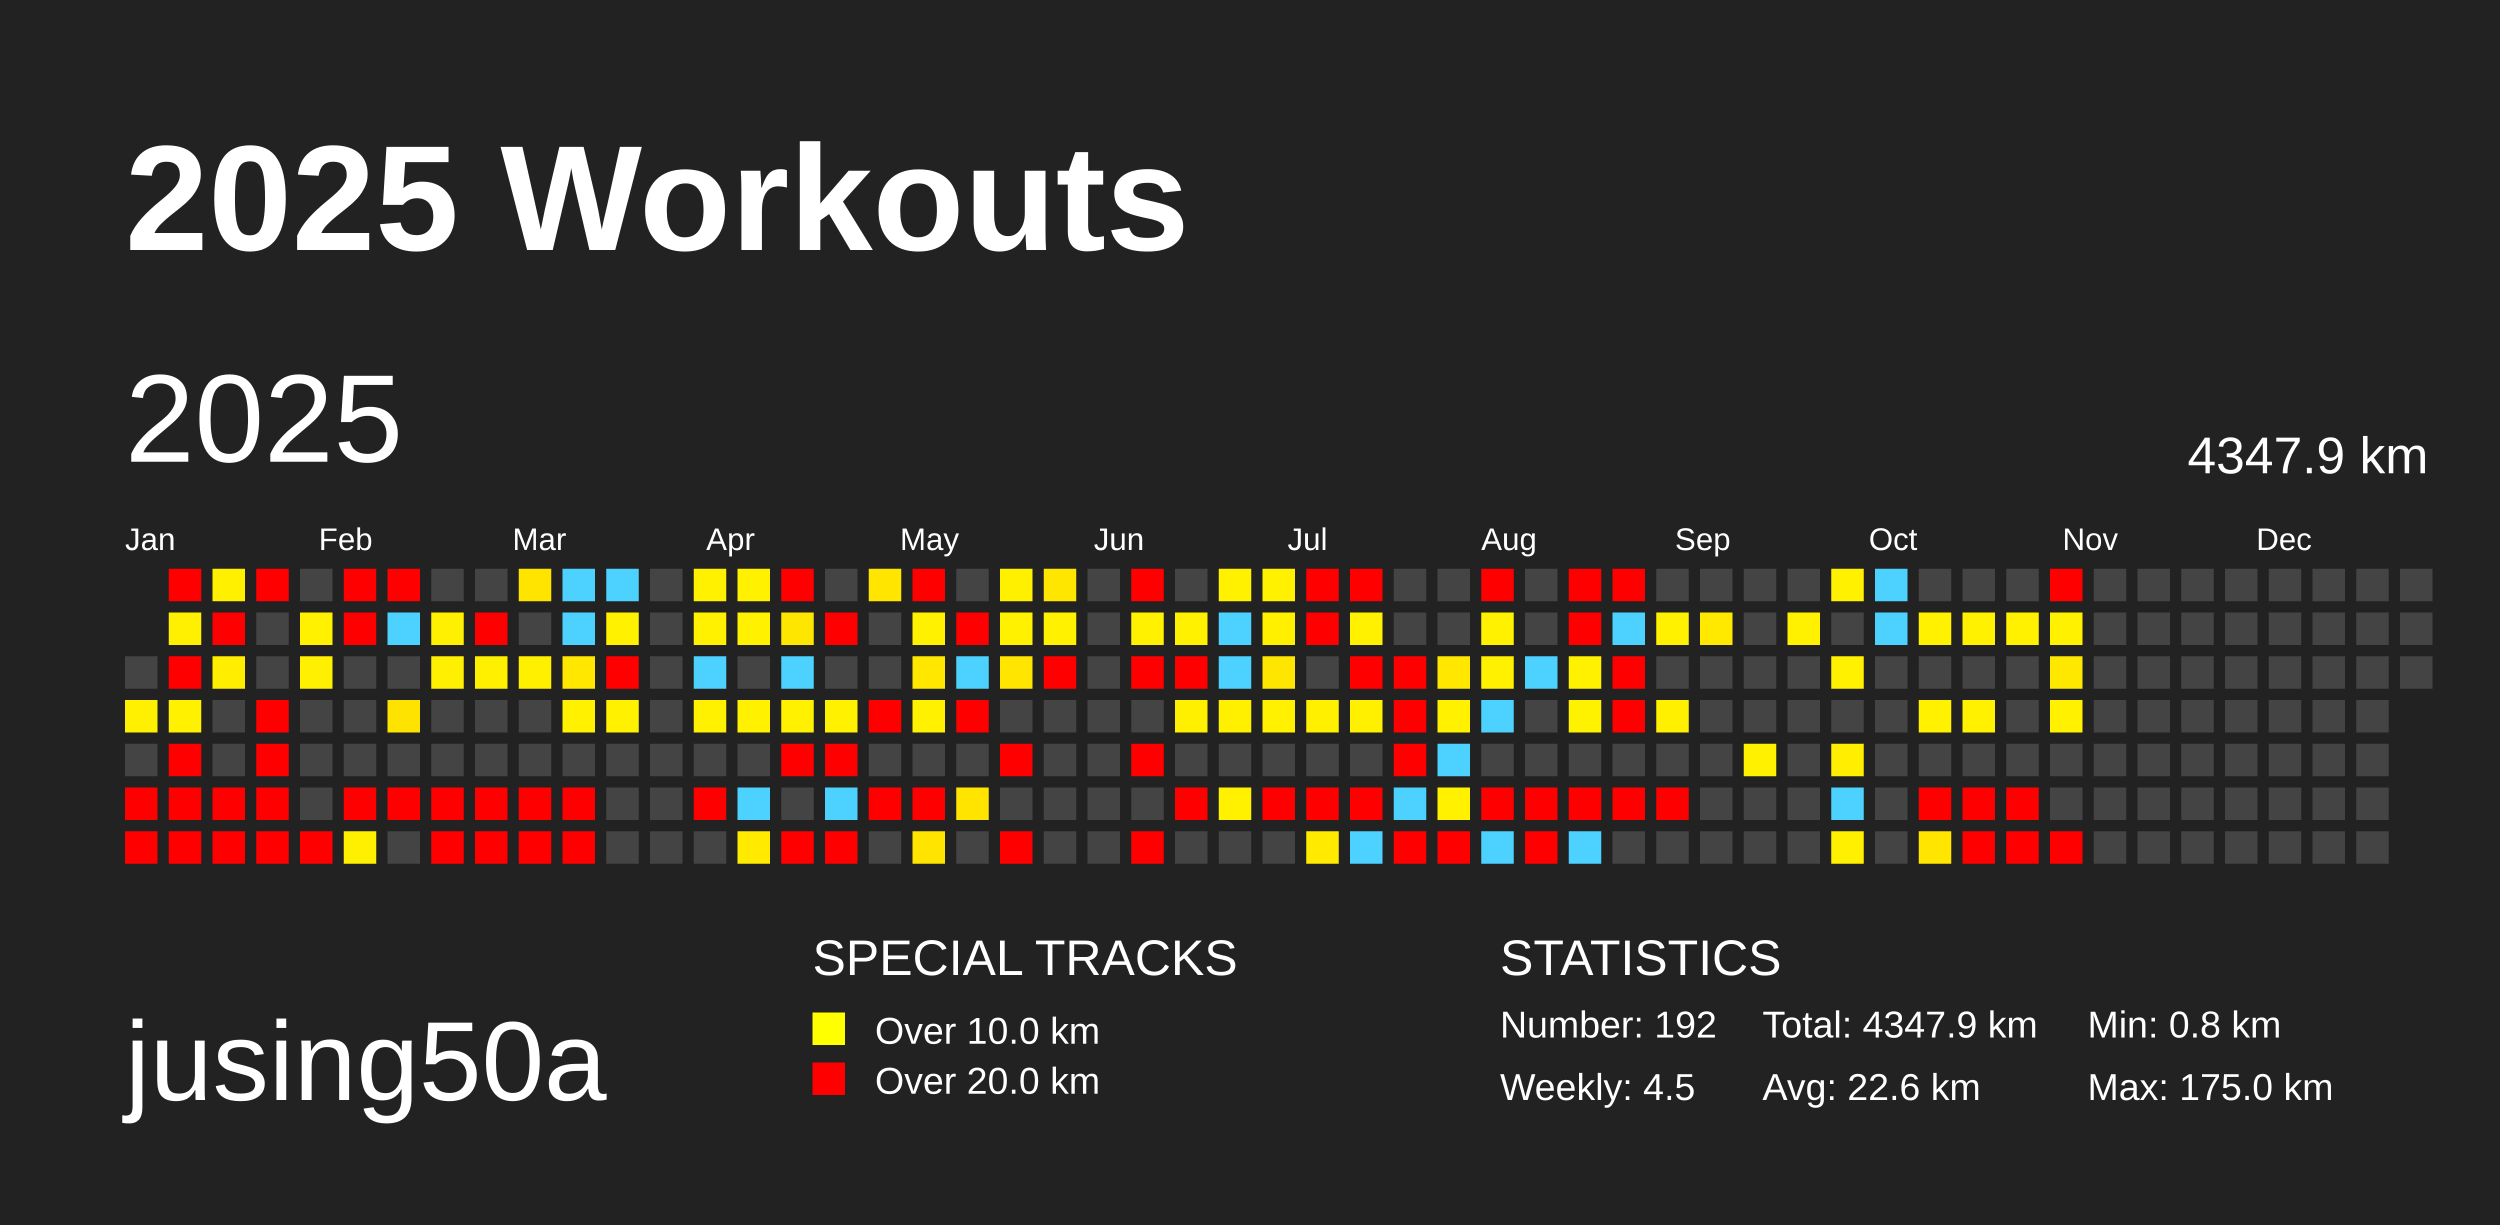
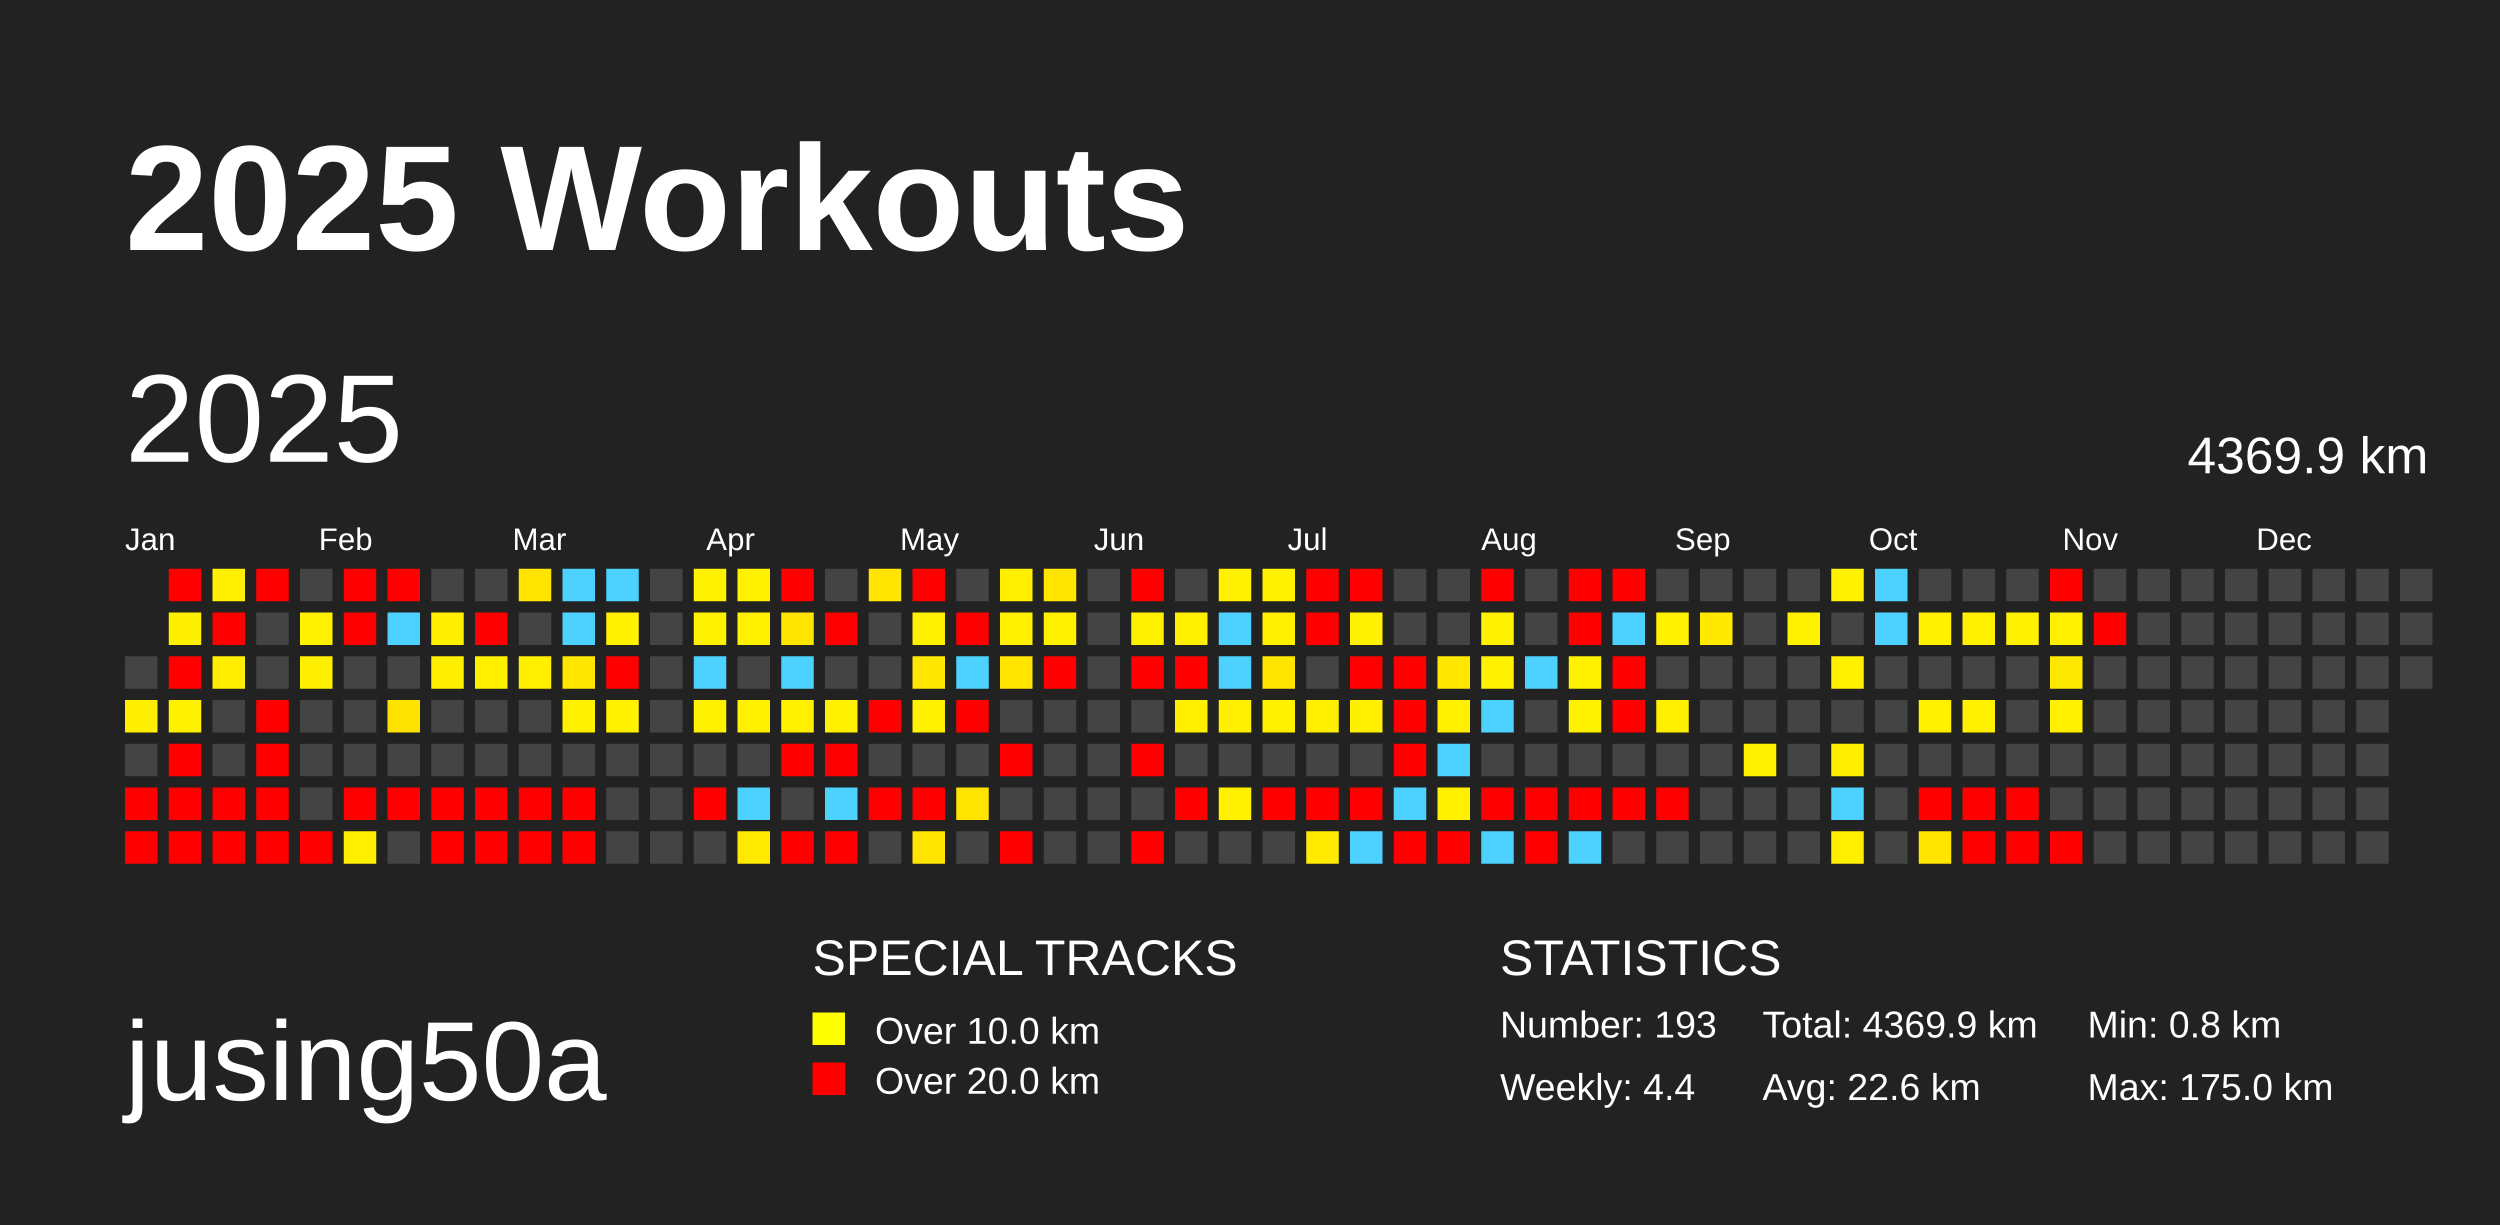
<svg xmlns="http://www.w3.org/2000/svg" baseProfile="full" height="98mm" version="1.1" viewBox="0,0,200,98" width="200mm">
  <defs />
  <rect fill="#222222" height="98" width="200" x="0" y="0" />
  <text fill="#FFFFFF" style="font-size:12px; font-family:Arial; font-weight:bold;" x="10" y="20">2025 Workouts</text>
  <text fill="#FFFFFF" style="font-size:9px; font-family:Arial" x="10" y="88">jusing50a</text>
  <text fill="#FFFFFF" style="font-size:4px; font-family:Arial" x="65" y="78">SPECIAL TRACKS</text>
  <rect fill="yellow" height="2.6" width="2.6" x="65" y="81" />
  <text fill="#FFFFFF" style="font-size:3px; font-family:Arial" x="70" y="83.5">Over 10.0 km</text>
  <rect fill="red" height="2.6" width="2.6" x="65" y="85" />
  <text fill="#FFFFFF" style="font-size:3px; font-family:Arial" x="70" y="87.5">Over 20.0 km</text>
  <text fill="#FFFFFF" style="font-size:4px; font-family:Arial" x="120" y="78">STATISTICS</text>
-   <text fill="#FFFFFF" style="font-size:3px; font-family:Arial" x="120" y="83">Number: 192</text>
-   <text fill="#FFFFFF" style="font-size:3px; font-family:Arial" x="120" y="88">Weekly: 4.5</text>
-   <text fill="#FFFFFF" style="font-size:3px; font-family:Arial" x="141" y="83">Total: 4347.9 km</text>
+   <text fill="#FFFFFF" style="font-size:3px; font-family:Arial" x="120" y="83">Number: 193</text>
+   <text fill="#FFFFFF" style="font-size:3px; font-family:Arial" x="120" y="88">Weekly: 4.4</text>
+   <text fill="#FFFFFF" style="font-size:3px; font-family:Arial" x="141" y="83">Total: 4369.9 km</text>
  <text fill="#FFFFFF" style="font-size:3px; font-family:Arial" x="141" y="88">Avg: 22.6 km</text>
  <text fill="#FFFFFF" style="font-size:3px; font-family:Arial" x="167" y="83">Min: 0.8 km</text>
  <text fill="#FFFFFF" style="font-size:3px; font-family:Arial" x="167" y="88">Max: 175.0 km</text>
  <text dominant-baseline="hanging" fill="#FFFFFF" style="font-size:10.0px; font-family:Arial;" x="10" y="30">2025</text>
-   <text dominant-baseline="hanging" fill="#FFFFFF" style="font-size:4.125px; font-family:Arial;" x="175" y="35">4347.9 km</text>
+   <text dominant-baseline="hanging" fill="#FFFFFF" style="font-size:4.125px; font-family:Arial;" x="175" y="35">4369.9 km</text>
  <text fill="#FFFFFF" style="font-size:2.5px; font-family:Arial" x="10.0" y="44">Jan</text>
  <text fill="#FFFFFF" style="font-size:2.5px; font-family:Arial" x="25.5" y="44">Feb</text>
  <text fill="#FFFFFF" style="font-size:2.5px; font-family:Arial" x="41.0" y="44">Mar</text>
  <text fill="#FFFFFF" style="font-size:2.5px; font-family:Arial" x="56.5" y="44">Apr</text>
  <text fill="#FFFFFF" style="font-size:2.5px; font-family:Arial" x="72.0" y="44">May</text>
  <text fill="#FFFFFF" style="font-size:2.5px; font-family:Arial" x="87.5" y="44">Jun</text>
  <text fill="#FFFFFF" style="font-size:2.5px; font-family:Arial" x="103.0" y="44">Jul</text>
  <text fill="#FFFFFF" style="font-size:2.5px; font-family:Arial" x="118.5" y="44">Aug</text>
  <text fill="#FFFFFF" style="font-size:2.5px; font-family:Arial" x="134.0" y="44">Sep</text>
  <text fill="#FFFFFF" style="font-size:2.5px; font-family:Arial" x="149.5" y="44">Oct</text>
  <text fill="#FFFFFF" style="font-size:2.5px; font-family:Arial" x="165.0" y="44">Nov</text>
  <text fill="#FFFFFF" style="font-size:2.5px; font-family:Arial" x="180.5" y="44">Dec</text>
  <rect fill="#444444" height="2.6" width="2.6" x="10.0" y="52.5" />
  <rect fill="#ffef00" height="2.6" width="2.6" x="10.0" y="56.0" />
  <rect fill="#444444" height="2.6" width="2.6" x="10.0" y="59.5" />
  <rect fill="red" height="2.6" width="2.6" x="10.0" y="63.0" />
  <rect fill="red" height="2.6" width="2.6" x="10.0" y="66.5" />
  <rect fill="red" height="2.6" width="2.6" x="13.5" y="45.5" />
  <rect fill="#ffef00" height="2.6" width="2.6" x="13.5" y="49.0" />
  <rect fill="red" height="2.6" width="2.6" x="13.5" y="52.5" />
  <rect fill="#fff100" height="2.6" width="2.6" x="13.5" y="56.0" />
  <rect fill="red" height="2.6" width="2.6" x="13.5" y="59.5" />
  <rect fill="red" height="2.6" width="2.6" x="13.5" y="63.0" />
  <rect fill="red" height="2.6" width="2.6" x="13.5" y="66.5" />
  <rect fill="#fff000" height="2.6" width="2.6" x="17.0" y="45.5" />
  <rect fill="red" height="2.6" width="2.6" x="17.0" y="49.0" />
  <rect fill="#ffee00" height="2.6" width="2.6" x="17.0" y="52.5" />
  <rect fill="#444444" height="2.6" width="2.6" x="17.0" y="56.0" />
  <rect fill="#444444" height="2.6" width="2.6" x="17.0" y="59.5" />
  <rect fill="red" height="2.6" width="2.6" x="17.0" y="63.0" />
  <rect fill="red" height="2.6" width="2.6" x="17.0" y="66.5" />
  <rect fill="red" height="2.6" width="2.6" x="20.5" y="45.5" />
  <rect fill="#444444" height="2.6" width="2.6" x="20.5" y="49.0" />
  <rect fill="#444444" height="2.6" width="2.6" x="20.5" y="52.5" />
  <rect fill="red" height="2.6" width="2.6" x="20.5" y="56.0" />
  <rect fill="red" height="2.6" width="2.6" x="20.5" y="59.5" />
  <rect fill="red" height="2.6" width="2.6" x="20.5" y="63.0" />
  <rect fill="red" height="2.6" width="2.6" x="20.5" y="66.5" />
  <rect fill="#444444" height="2.6" width="2.6" x="24.0" y="45.5" />
  <rect fill="#fff100" height="2.6" width="2.6" x="24.0" y="49.0" />
  <rect fill="#ffef00" height="2.6" width="2.6" x="24.0" y="52.5" />
  <rect fill="#444444" height="2.6" width="2.6" x="24.0" y="56.0" />
  <rect fill="#444444" height="2.6" width="2.6" x="24.0" y="59.5" />
  <rect fill="#444444" height="2.6" width="2.6" x="24.0" y="63.0" />
  <rect fill="red" height="2.6" width="2.6" x="24.0" y="66.5" />
  <rect fill="red" height="2.6" width="2.6" x="27.5" y="45.5" />
  <rect fill="red" height="2.6" width="2.6" x="27.5" y="49.0" />
  <rect fill="#444444" height="2.6" width="2.6" x="27.5" y="52.5" />
  <rect fill="#444444" height="2.6" width="2.6" x="27.5" y="56.0" />
  <rect fill="#444444" height="2.6" width="2.6" x="27.5" y="59.5" />
  <rect fill="red" height="2.6" width="2.6" x="27.5" y="63.0" />
  <rect fill="#fff000" height="2.6" width="2.6" x="27.5" y="66.5" />
  <rect fill="red" height="2.6" width="2.6" x="31.0" y="45.5" />
  <rect fill="#4dd2ff" height="2.6" width="2.6" x="31.0" y="49.0" />
  <rect fill="#444444" height="2.6" width="2.6" x="31.0" y="52.5" />
  <rect fill="#ffe300" height="2.6" width="2.6" x="31.0" y="56.0" />
  <rect fill="#444444" height="2.6" width="2.6" x="31.0" y="59.5" />
  <rect fill="red" height="2.6" width="2.6" x="31.0" y="63.0" />
  <rect fill="#444444" height="2.6" width="2.6" x="31.0" y="66.5" />
  <rect fill="#444444" height="2.6" width="2.6" x="34.5" y="45.5" />
  <rect fill="#ffef00" height="2.6" width="2.6" x="34.5" y="49.0" />
  <rect fill="#ffef00" height="2.6" width="2.6" x="34.5" y="52.5" />
  <rect fill="#444444" height="2.6" width="2.6" x="34.5" y="56.0" />
  <rect fill="#444444" height="2.6" width="2.6" x="34.5" y="59.5" />
  <rect fill="red" height="2.6" width="2.6" x="34.5" y="63.0" />
  <rect fill="red" height="2.6" width="2.6" x="34.5" y="66.5" />
  <rect fill="#444444" height="2.6" width="2.6" x="38.0" y="45.5" />
  <rect fill="red" height="2.6" width="2.6" x="38.0" y="49.0" />
  <rect fill="#fff000" height="2.6" width="2.6" x="38.0" y="52.5" />
  <rect fill="#444444" height="2.6" width="2.6" x="38.0" y="56.0" />
  <rect fill="#444444" height="2.6" width="2.6" x="38.0" y="59.5" />
  <rect fill="red" height="2.6" width="2.6" x="38.0" y="63.0" />
  <rect fill="red" height="2.6" width="2.6" x="38.0" y="66.5" />
  <rect fill="#ffe400" height="2.6" width="2.6" x="41.5" y="45.5" />
  <rect fill="#444444" height="2.6" width="2.6" x="41.5" y="49.0" />
  <rect fill="#fff000" height="2.6" width="2.6" x="41.5" y="52.5" />
  <rect fill="#444444" height="2.6" width="2.6" x="41.5" y="56.0" />
  <rect fill="#444444" height="2.6" width="2.6" x="41.5" y="59.5" />
  <rect fill="red" height="2.6" width="2.6" x="41.5" y="63.0" />
  <rect fill="red" height="2.6" width="2.6" x="41.5" y="66.5" />
  <rect fill="#4dd2ff" height="2.6" width="2.6" x="45.0" y="45.5" />
  <rect fill="#4dd2ff" height="2.6" width="2.6" x="45.0" y="49.0" />
  <rect fill="#ffe700" height="2.6" width="2.6" x="45.0" y="52.5" />
  <rect fill="#fff100" height="2.6" width="2.6" x="45.0" y="56.0" />
  <rect fill="#444444" height="2.6" width="2.6" x="45.0" y="59.5" />
  <rect fill="red" height="2.6" width="2.6" x="45.0" y="63.0" />
  <rect fill="red" height="2.6" width="2.6" x="45.0" y="66.5" />
  <rect fill="#4dd2ff" height="2.6" width="2.6" x="48.5" y="45.5" />
  <rect fill="#fff100" height="2.6" width="2.6" x="48.5" y="49.0" />
  <rect fill="red" height="2.6" width="2.6" x="48.5" y="52.5" />
  <rect fill="#fff100" height="2.6" width="2.6" x="48.5" y="56.0" />
  <rect fill="#444444" height="2.6" width="2.6" x="48.5" y="59.5" />
  <rect fill="#444444" height="2.6" width="2.6" x="48.5" y="63.0" />
  <rect fill="#444444" height="2.6" width="2.6" x="48.5" y="66.5" />
  <rect fill="#444444" height="2.6" width="2.6" x="52.0" y="45.5" />
  <rect fill="#444444" height="2.6" width="2.6" x="52.0" y="49.0" />
  <rect fill="#444444" height="2.6" width="2.6" x="52.0" y="52.5" />
  <rect fill="#444444" height="2.6" width="2.6" x="52.0" y="56.0" />
  <rect fill="#444444" height="2.6" width="2.6" x="52.0" y="59.5" />
  <rect fill="#444444" height="2.6" width="2.6" x="52.0" y="63.0" />
  <rect fill="#444444" height="2.6" width="2.6" x="52.0" y="66.5" />
  <rect fill="#fff100" height="2.6" width="2.6" x="55.5" y="45.5" />
  <rect fill="#fff100" height="2.6" width="2.6" x="55.5" y="49.0" />
  <rect fill="#4dd2ff" height="2.6" width="2.6" x="55.5" y="52.5" />
  <rect fill="#fff100" height="2.6" width="2.6" x="55.5" y="56.0" />
  <rect fill="#444444" height="2.6" width="2.6" x="55.5" y="59.5" />
  <rect fill="red" height="2.6" width="2.6" x="55.5" y="63.0" />
  <rect fill="#444444" height="2.6" width="2.6" x="55.5" y="66.5" />
  <rect fill="#fff100" height="2.6" width="2.6" x="59.0" y="45.5" />
  <rect fill="#fff100" height="2.6" width="2.6" x="59.0" y="49.0" />
  <rect fill="#444444" height="2.6" width="2.6" x="59.0" y="52.5" />
  <rect fill="#fff100" height="2.6" width="2.6" x="59.0" y="56.0" />
  <rect fill="#444444" height="2.6" width="2.6" x="59.0" y="59.5" />
  <rect fill="#4dd2ff" height="2.6" width="2.6" x="59.0" y="63.0" />
  <rect fill="#ffea00" height="2.6" width="2.6" x="59.0" y="66.5" />
  <rect fill="red" height="2.6" width="2.6" x="62.5" y="45.5" />
  <rect fill="#ffe600" height="2.6" width="2.6" x="62.5" y="49.0" />
  <rect fill="#4dd2ff" height="2.6" width="2.6" x="62.5" y="52.5" />
  <rect fill="#fff100" height="2.6" width="2.6" x="62.5" y="56.0" />
  <rect fill="red" height="2.6" width="2.6" x="62.5" y="59.5" />
  <rect fill="#444444" height="2.6" width="2.6" x="62.5" y="63.0" />
  <rect fill="red" height="2.6" width="2.6" x="62.5" y="66.5" />
  <rect fill="#444444" height="2.6" width="2.6" x="66.0" y="45.5" />
  <rect fill="red" height="2.6" width="2.6" x="66.0" y="49.0" />
  <rect fill="#444444" height="2.6" width="2.6" x="66.0" y="52.5" />
  <rect fill="#fff100" height="2.6" width="2.6" x="66.0" y="56.0" />
  <rect fill="red" height="2.6" width="2.6" x="66.0" y="59.5" />
  <rect fill="#4dd2ff" height="2.6" width="2.6" x="66.0" y="63.0" />
  <rect fill="red" height="2.6" width="2.6" x="66.0" y="66.5" />
  <rect fill="#ffe500" height="2.6" width="2.6" x="69.5" y="45.5" />
  <rect fill="#444444" height="2.6" width="2.6" x="69.5" y="49.0" />
  <rect fill="#444444" height="2.6" width="2.6" x="69.5" y="52.5" />
  <rect fill="red" height="2.6" width="2.6" x="69.5" y="56.0" />
  <rect fill="#444444" height="2.6" width="2.6" x="69.5" y="59.5" />
  <rect fill="red" height="2.6" width="2.6" x="69.5" y="63.0" />
  <rect fill="#444444" height="2.6" width="2.6" x="69.5" y="66.5" />
  <rect fill="red" height="2.6" width="2.6" x="73.0" y="45.5" />
  <rect fill="#fff100" height="2.6" width="2.6" x="73.0" y="49.0" />
  <rect fill="#ffe700" height="2.6" width="2.6" x="73.0" y="52.5" />
  <rect fill="#fff100" height="2.6" width="2.6" x="73.0" y="56.0" />
  <rect fill="#444444" height="2.6" width="2.6" x="73.0" y="59.5" />
  <rect fill="red" height="2.6" width="2.6" x="73.0" y="63.0" />
  <rect fill="#ffe400" height="2.6" width="2.6" x="73.0" y="66.5" />
  <rect fill="#444444" height="2.6" width="2.6" x="76.5" y="45.5" />
  <rect fill="red" height="2.6" width="2.6" x="76.5" y="49.0" />
  <rect fill="#4dd2ff" height="2.6" width="2.6" x="76.5" y="52.5" />
  <rect fill="red" height="2.6" width="2.6" x="76.5" y="56.0" />
  <rect fill="#444444" height="2.6" width="2.6" x="76.5" y="59.5" />
  <rect fill="#ffe400" height="2.6" width="2.6" x="76.5" y="63.0" />
  <rect fill="#444444" height="2.6" width="2.6" x="76.5" y="66.5" />
  <rect fill="#fff000" height="2.6" width="2.6" x="80.0" y="45.5" />
  <rect fill="#fff100" height="2.6" width="2.6" x="80.0" y="49.0" />
  <rect fill="#ffe500" height="2.6" width="2.6" x="80.0" y="52.5" />
  <rect fill="#444444" height="2.6" width="2.6" x="80.0" y="56.0" />
  <rect fill="red" height="2.6" width="2.6" x="80.0" y="59.5" />
  <rect fill="#444444" height="2.6" width="2.6" x="80.0" y="63.0" />
  <rect fill="red" height="2.6" width="2.6" x="80.0" y="66.5" />
  <rect fill="#ffe600" height="2.6" width="2.6" x="83.5" y="45.5" />
  <rect fill="#fff100" height="2.6" width="2.6" x="83.5" y="49.0" />
  <rect fill="red" height="2.6" width="2.6" x="83.5" y="52.5" />
  <rect fill="#444444" height="2.6" width="2.6" x="83.5" y="56.0" />
  <rect fill="#444444" height="2.6" width="2.6" x="83.5" y="59.5" />
  <rect fill="#444444" height="2.6" width="2.6" x="83.5" y="63.0" />
  <rect fill="#444444" height="2.6" width="2.6" x="83.5" y="66.5" />
  <rect fill="#444444" height="2.6" width="2.6" x="87.0" y="45.5" />
  <rect fill="#444444" height="2.6" width="2.6" x="87.0" y="49.0" />
  <rect fill="#444444" height="2.6" width="2.6" x="87.0" y="52.5" />
  <rect fill="#444444" height="2.6" width="2.6" x="87.0" y="56.0" />
  <rect fill="#444444" height="2.6" width="2.6" x="87.0" y="59.5" />
  <rect fill="#444444" height="2.6" width="2.6" x="87.0" y="63.0" />
  <rect fill="#444444" height="2.6" width="2.6" x="87.0" y="66.5" />
  <rect fill="red" height="2.6" width="2.6" x="90.5" y="45.5" />
  <rect fill="#fff100" height="2.6" width="2.6" x="90.5" y="49.0" />
  <rect fill="red" height="2.6" width="2.6" x="90.5" y="52.5" />
  <rect fill="#444444" height="2.6" width="2.6" x="90.5" y="56.0" />
  <rect fill="red" height="2.6" width="2.6" x="90.5" y="59.5" />
  <rect fill="#444444" height="2.6" width="2.6" x="90.5" y="63.0" />
  <rect fill="red" height="2.6" width="2.6" x="90.5" y="66.5" />
  <rect fill="#444444" height="2.6" width="2.6" x="94.0" y="45.5" />
  <rect fill="#fff100" height="2.6" width="2.6" x="94.0" y="49.0" />
  <rect fill="red" height="2.6" width="2.6" x="94.0" y="52.5" />
  <rect fill="#fff000" height="2.6" width="2.6" x="94.0" y="56.0" />
  <rect fill="#444444" height="2.6" width="2.6" x="94.0" y="59.5" />
  <rect fill="red" height="2.6" width="2.6" x="94.0" y="63.0" />
  <rect fill="#444444" height="2.6" width="2.6" x="94.0" y="66.5" />
  <rect fill="#fff100" height="2.6" width="2.6" x="97.5" y="45.5" />
  <rect fill="#4dd2ff" height="2.6" width="2.6" x="97.5" y="49.0" />
  <rect fill="#4dd2ff" height="2.6" width="2.6" x="97.5" y="52.5" />
  <rect fill="#fff000" height="2.6" width="2.6" x="97.5" y="56.0" />
  <rect fill="#444444" height="2.6" width="2.6" x="97.5" y="59.5" />
  <rect fill="#fff100" height="2.6" width="2.6" x="97.5" y="63.0" />
  <rect fill="#444444" height="2.6" width="2.6" x="97.5" y="66.5" />
  <rect fill="#fff100" height="2.6" width="2.6" x="101.0" y="45.5" />
  <rect fill="#fff000" height="2.6" width="2.6" x="101.0" y="49.0" />
  <rect fill="#ffe600" height="2.6" width="2.6" x="101.0" y="52.5" />
  <rect fill="#fff100" height="2.6" width="2.6" x="101.0" y="56.0" />
  <rect fill="#444444" height="2.6" width="2.6" x="101.0" y="59.5" />
  <rect fill="red" height="2.6" width="2.6" x="101.0" y="63.0" />
  <rect fill="#444444" height="2.6" width="2.6" x="101.0" y="66.5" />
  <rect fill="red" height="2.6" width="2.6" x="104.5" y="45.5" />
  <rect fill="red" height="2.6" width="2.6" x="104.5" y="49.0" />
  <rect fill="#444444" height="2.6" width="2.6" x="104.5" y="52.5" />
  <rect fill="#fff000" height="2.6" width="2.6" x="104.5" y="56.0" />
  <rect fill="#444444" height="2.6" width="2.6" x="104.5" y="59.5" />
  <rect fill="red" height="2.6" width="2.6" x="104.5" y="63.0" />
  <rect fill="#ffea00" height="2.6" width="2.6" x="104.5" y="66.5" />
  <rect fill="red" height="2.6" width="2.6" x="108.0" y="45.5" />
  <rect fill="#fff100" height="2.6" width="2.6" x="108.0" y="49.0" />
  <rect fill="red" height="2.6" width="2.6" x="108.0" y="52.5" />
  <rect fill="#fff000" height="2.6" width="2.6" x="108.0" y="56.0" />
  <rect fill="#444444" height="2.6" width="2.6" x="108.0" y="59.5" />
  <rect fill="red" height="2.6" width="2.6" x="108.0" y="63.0" />
  <rect fill="#4dd2ff" height="2.6" width="2.6" x="108.0" y="66.5" />
  <rect fill="#444444" height="2.6" width="2.6" x="111.5" y="45.5" />
  <rect fill="#444444" height="2.6" width="2.6" x="111.5" y="49.0" />
  <rect fill="red" height="2.6" width="2.6" x="111.5" y="52.5" />
  <rect fill="red" height="2.6" width="2.6" x="111.5" y="56.0" />
  <rect fill="red" height="2.6" width="2.6" x="111.5" y="59.5" />
  <rect fill="#4dd2ff" height="2.6" width="2.6" x="111.5" y="63.0" />
  <rect fill="red" height="2.6" width="2.6" x="111.5" y="66.5" />
  <rect fill="#444444" height="2.6" width="2.6" x="115.0" y="45.5" />
  <rect fill="#444444" height="2.6" width="2.6" x="115.0" y="49.0" />
  <rect fill="#ffe700" height="2.6" width="2.6" x="115.0" y="52.5" />
  <rect fill="#fff100" height="2.6" width="2.6" x="115.0" y="56.0" />
  <rect fill="#4dd2ff" height="2.6" width="2.6" x="115.0" y="59.5" />
  <rect fill="#fff100" height="2.6" width="2.6" x="115.0" y="63.0" />
  <rect fill="red" height="2.6" width="2.6" x="115.0" y="66.5" />
  <rect fill="red" height="2.6" width="2.6" x="118.5" y="45.5" />
  <rect fill="#fff100" height="2.6" width="2.6" x="118.5" y="49.0" />
  <rect fill="#fff100" height="2.6" width="2.6" x="118.5" y="52.5" />
  <rect fill="#4dd2ff" height="2.6" width="2.6" x="118.5" y="56.0" />
  <rect fill="#444444" height="2.6" width="2.6" x="118.5" y="59.5" />
  <rect fill="red" height="2.6" width="2.6" x="118.5" y="63.0" />
  <rect fill="#4dd2ff" height="2.6" width="2.6" x="118.5" y="66.5" />
  <rect fill="#444444" height="2.6" width="2.6" x="122.0" y="45.5" />
  <rect fill="#444444" height="2.6" width="2.6" x="122.0" y="49.0" />
  <rect fill="#4dd2ff" height="2.6" width="2.6" x="122.0" y="52.5" />
  <rect fill="#444444" height="2.6" width="2.6" x="122.0" y="56.0" />
  <rect fill="#444444" height="2.6" width="2.6" x="122.0" y="59.5" />
  <rect fill="red" height="2.6" width="2.6" x="122.0" y="63.0" />
  <rect fill="red" height="2.6" width="2.6" x="122.0" y="66.5" />
  <rect fill="red" height="2.6" width="2.6" x="125.5" y="45.5" />
  <rect fill="red" height="2.6" width="2.6" x="125.5" y="49.0" />
  <rect fill="#fff100" height="2.6" width="2.6" x="125.5" y="52.5" />
  <rect fill="#fff200" height="2.6" width="2.6" x="125.5" y="56.0" />
  <rect fill="#444444" height="2.6" width="2.6" x="125.5" y="59.5" />
  <rect fill="red" height="2.6" width="2.6" x="125.5" y="63.0" />
  <rect fill="#4dd2ff" height="2.6" width="2.6" x="125.5" y="66.5" />
  <rect fill="red" height="2.6" width="2.6" x="129.0" y="45.5" />
  <rect fill="#4dd2ff" height="2.6" width="2.6" x="129.0" y="49.0" />
  <rect fill="red" height="2.6" width="2.6" x="129.0" y="52.5" />
  <rect fill="red" height="2.6" width="2.6" x="129.0" y="56.0" />
  <rect fill="#444444" height="2.6" width="2.6" x="129.0" y="59.5" />
  <rect fill="red" height="2.6" width="2.6" x="129.0" y="63.0" />
  <rect fill="#444444" height="2.6" width="2.6" x="129.0" y="66.5" />
  <rect fill="#444444" height="2.6" width="2.6" x="132.5" y="45.5" />
  <rect fill="#fff100" height="2.6" width="2.6" x="132.5" y="49.0" />
  <rect fill="#444444" height="2.6" width="2.6" x="132.5" y="52.5" />
  <rect fill="#fff000" height="2.6" width="2.6" x="132.5" y="56.0" />
  <rect fill="#444444" height="2.6" width="2.6" x="132.5" y="59.5" />
  <rect fill="red" height="2.6" width="2.6" x="132.5" y="63.0" />
  <rect fill="#444444" height="2.6" width="2.6" x="132.5" y="66.5" />
  <rect fill="#444444" height="2.6" width="2.6" x="136.0" y="45.5" />
  <rect fill="#ffe900" height="2.6" width="2.6" x="136.0" y="49.0" />
  <rect fill="#444444" height="2.6" width="2.6" x="136.0" y="52.5" />
  <rect fill="#444444" height="2.6" width="2.6" x="136.0" y="56.0" />
  <rect fill="#444444" height="2.6" width="2.6" x="136.0" y="59.5" />
  <rect fill="#444444" height="2.6" width="2.6" x="136.0" y="63.0" />
  <rect fill="#444444" height="2.6" width="2.6" x="136.0" y="66.5" />
  <rect fill="#444444" height="2.6" width="2.6" x="139.5" y="45.5" />
  <rect fill="#444444" height="2.6" width="2.6" x="139.5" y="49.0" />
  <rect fill="#444444" height="2.6" width="2.6" x="139.5" y="52.5" />
  <rect fill="#444444" height="2.6" width="2.6" x="139.5" y="56.0" />
  <rect fill="#fff100" height="2.6" width="2.6" x="139.5" y="59.5" />
  <rect fill="#444444" height="2.6" width="2.6" x="139.5" y="63.0" />
  <rect fill="#444444" height="2.6" width="2.6" x="139.5" y="66.5" />
  <rect fill="#444444" height="2.6" width="2.6" x="143.0" y="45.5" />
  <rect fill="#fff100" height="2.6" width="2.6" x="143.0" y="49.0" />
  <rect fill="#444444" height="2.6" width="2.6" x="143.0" y="52.5" />
  <rect fill="#444444" height="2.6" width="2.6" x="143.0" y="56.0" />
  <rect fill="#444444" height="2.6" width="2.6" x="143.0" y="59.5" />
  <rect fill="#444444" height="2.6" width="2.6" x="143.0" y="63.0" />
  <rect fill="#444444" height="2.6" width="2.6" x="143.0" y="66.5" />
  <rect fill="#fff100" height="2.6" width="2.6" x="146.5" y="45.5" />
  <rect fill="#444444" height="2.6" width="2.6" x="146.5" y="49.0" />
  <rect fill="#fff100" height="2.6" width="2.6" x="146.5" y="52.5" />
  <rect fill="#444444" height="2.6" width="2.6" x="146.5" y="56.0" />
  <rect fill="#ffee00" height="2.6" width="2.6" x="146.5" y="59.5" />
  <rect fill="#4dd2ff" height="2.6" width="2.6" x="146.5" y="63.0" />
  <rect fill="#fff000" height="2.6" width="2.6" x="146.5" y="66.5" />
  <rect fill="#4dd2ff" height="2.6" width="2.6" x="150.0" y="45.5" />
  <rect fill="#4dd2ff" height="2.6" width="2.6" x="150.0" y="49.0" />
  <rect fill="#444444" height="2.6" width="2.6" x="150.0" y="52.5" />
  <rect fill="#444444" height="2.6" width="2.6" x="150.0" y="56.0" />
  <rect fill="#444444" height="2.6" width="2.6" x="150.0" y="59.5" />
  <rect fill="#444444" height="2.6" width="2.6" x="150.0" y="63.0" />
  <rect fill="#444444" height="2.6" width="2.6" x="150.0" y="66.5" />
  <rect fill="#444444" height="2.6" width="2.6" x="153.5" y="45.5" />
  <rect fill="#fff100" height="2.6" width="2.6" x="153.5" y="49.0" />
  <rect fill="#444444" height="2.6" width="2.6" x="153.5" y="52.5" />
  <rect fill="#fff100" height="2.6" width="2.6" x="153.5" y="56.0" />
  <rect fill="#444444" height="2.6" width="2.6" x="153.5" y="59.5" />
  <rect fill="red" height="2.6" width="2.6" x="153.5" y="63.0" />
  <rect fill="#ffe500" height="2.6" width="2.6" x="153.5" y="66.5" />
  <rect fill="#444444" height="2.6" width="2.6" x="157.0" y="45.5" />
  <rect fill="#fff100" height="2.6" width="2.6" x="157.0" y="49.0" />
  <rect fill="#444444" height="2.6" width="2.6" x="157.0" y="52.5" />
  <rect fill="#fff100" height="2.6" width="2.6" x="157.0" y="56.0" />
  <rect fill="#444444" height="2.6" width="2.6" x="157.0" y="59.5" />
  <rect fill="red" height="2.6" width="2.6" x="157.0" y="63.0" />
  <rect fill="red" height="2.6" width="2.6" x="157.0" y="66.5" />
  <rect fill="#444444" height="2.6" width="2.6" x="160.5" y="45.5" />
  <rect fill="#fff100" height="2.6" width="2.6" x="160.5" y="49.0" />
  <rect fill="#444444" height="2.6" width="2.6" x="160.5" y="52.5" />
  <rect fill="#444444" height="2.6" width="2.6" x="160.5" y="56.0" />
  <rect fill="#444444" height="2.6" width="2.6" x="160.5" y="59.5" />
  <rect fill="red" height="2.6" width="2.6" x="160.5" y="63.0" />
  <rect fill="red" height="2.6" width="2.6" x="160.5" y="66.5" />
  <rect fill="red" height="2.6" width="2.6" x="164.0" y="45.5" />
  <rect fill="#fff100" height="2.6" width="2.6" x="164.0" y="49.0" />
  <rect fill="#ffe800" height="2.6" width="2.6" x="164.0" y="52.5" />
  <rect fill="#fff100" height="2.6" width="2.6" x="164.0" y="56.0" />
  <rect fill="#444444" height="2.6" width="2.6" x="164.0" y="59.5" />
  <rect fill="#444444" height="2.6" width="2.6" x="164.0" y="63.0" />
  <rect fill="red" height="2.6" width="2.6" x="164.0" y="66.5" />
  <rect fill="#444444" height="2.6" width="2.6" x="167.5" y="45.5" />
-   <rect fill="#444444" height="2.6" width="2.6" x="167.5" y="49.0" />
+   <rect fill="red" height="2.6" width="2.6" x="167.5" y="49.0" />
  <rect fill="#444444" height="2.6" width="2.6" x="167.5" y="52.5" />
  <rect fill="#444444" height="2.6" width="2.6" x="167.5" y="56.0" />
  <rect fill="#444444" height="2.6" width="2.6" x="167.5" y="59.5" />
  <rect fill="#444444" height="2.6" width="2.6" x="167.5" y="63.0" />
  <rect fill="#444444" height="2.6" width="2.6" x="167.5" y="66.5" />
  <rect fill="#444444" height="2.6" width="2.6" x="171.0" y="45.5" />
  <rect fill="#444444" height="2.6" width="2.6" x="171.0" y="49.0" />
  <rect fill="#444444" height="2.6" width="2.6" x="171.0" y="52.5" />
  <rect fill="#444444" height="2.6" width="2.6" x="171.0" y="56.0" />
  <rect fill="#444444" height="2.6" width="2.6" x="171.0" y="59.5" />
  <rect fill="#444444" height="2.6" width="2.6" x="171.0" y="63.0" />
  <rect fill="#444444" height="2.6" width="2.6" x="171.0" y="66.5" />
  <rect fill="#444444" height="2.6" width="2.6" x="174.5" y="45.5" />
  <rect fill="#444444" height="2.6" width="2.6" x="174.5" y="49.0" />
  <rect fill="#444444" height="2.6" width="2.6" x="174.5" y="52.5" />
  <rect fill="#444444" height="2.6" width="2.6" x="174.5" y="56.0" />
  <rect fill="#444444" height="2.6" width="2.6" x="174.5" y="59.5" />
  <rect fill="#444444" height="2.6" width="2.6" x="174.5" y="63.0" />
  <rect fill="#444444" height="2.6" width="2.6" x="174.5" y="66.5" />
  <rect fill="#444444" height="2.6" width="2.6" x="178.0" y="45.5" />
  <rect fill="#444444" height="2.6" width="2.6" x="178.0" y="49.0" />
  <rect fill="#444444" height="2.6" width="2.6" x="178.0" y="52.5" />
  <rect fill="#444444" height="2.6" width="2.6" x="178.0" y="56.0" />
  <rect fill="#444444" height="2.6" width="2.6" x="178.0" y="59.5" />
  <rect fill="#444444" height="2.6" width="2.6" x="178.0" y="63.0" />
  <rect fill="#444444" height="2.6" width="2.6" x="178.0" y="66.5" />
  <rect fill="#444444" height="2.6" width="2.6" x="181.5" y="45.5" />
  <rect fill="#444444" height="2.6" width="2.6" x="181.5" y="49.0" />
  <rect fill="#444444" height="2.6" width="2.6" x="181.5" y="52.5" />
  <rect fill="#444444" height="2.6" width="2.6" x="181.5" y="56.0" />
  <rect fill="#444444" height="2.6" width="2.6" x="181.5" y="59.5" />
  <rect fill="#444444" height="2.6" width="2.6" x="181.5" y="63.0" />
  <rect fill="#444444" height="2.6" width="2.6" x="181.5" y="66.5" />
  <rect fill="#444444" height="2.6" width="2.6" x="185.0" y="45.5" />
  <rect fill="#444444" height="2.6" width="2.6" x="185.0" y="49.0" />
  <rect fill="#444444" height="2.6" width="2.6" x="185.0" y="52.5" />
  <rect fill="#444444" height="2.6" width="2.6" x="185.0" y="56.0" />
  <rect fill="#444444" height="2.6" width="2.6" x="185.0" y="59.5" />
  <rect fill="#444444" height="2.6" width="2.6" x="185.0" y="63.0" />
  <rect fill="#444444" height="2.6" width="2.6" x="185.0" y="66.5" />
  <rect fill="#444444" height="2.6" width="2.6" x="188.5" y="45.5" />
  <rect fill="#444444" height="2.6" width="2.6" x="188.5" y="49.0" />
  <rect fill="#444444" height="2.6" width="2.6" x="188.5" y="52.5" />
  <rect fill="#444444" height="2.6" width="2.6" x="188.5" y="56.0" />
  <rect fill="#444444" height="2.6" width="2.6" x="188.5" y="59.5" />
  <rect fill="#444444" height="2.6" width="2.6" x="188.5" y="63.0" />
  <rect fill="#444444" height="2.6" width="2.6" x="188.5" y="66.5" />
  <rect fill="#444444" height="2.6" width="2.6" x="192.0" y="45.5" />
  <rect fill="#444444" height="2.6" width="2.6" x="192.0" y="49.0" />
  <rect fill="#444444" height="2.6" width="2.6" x="192.0" y="52.5" />
</svg>
